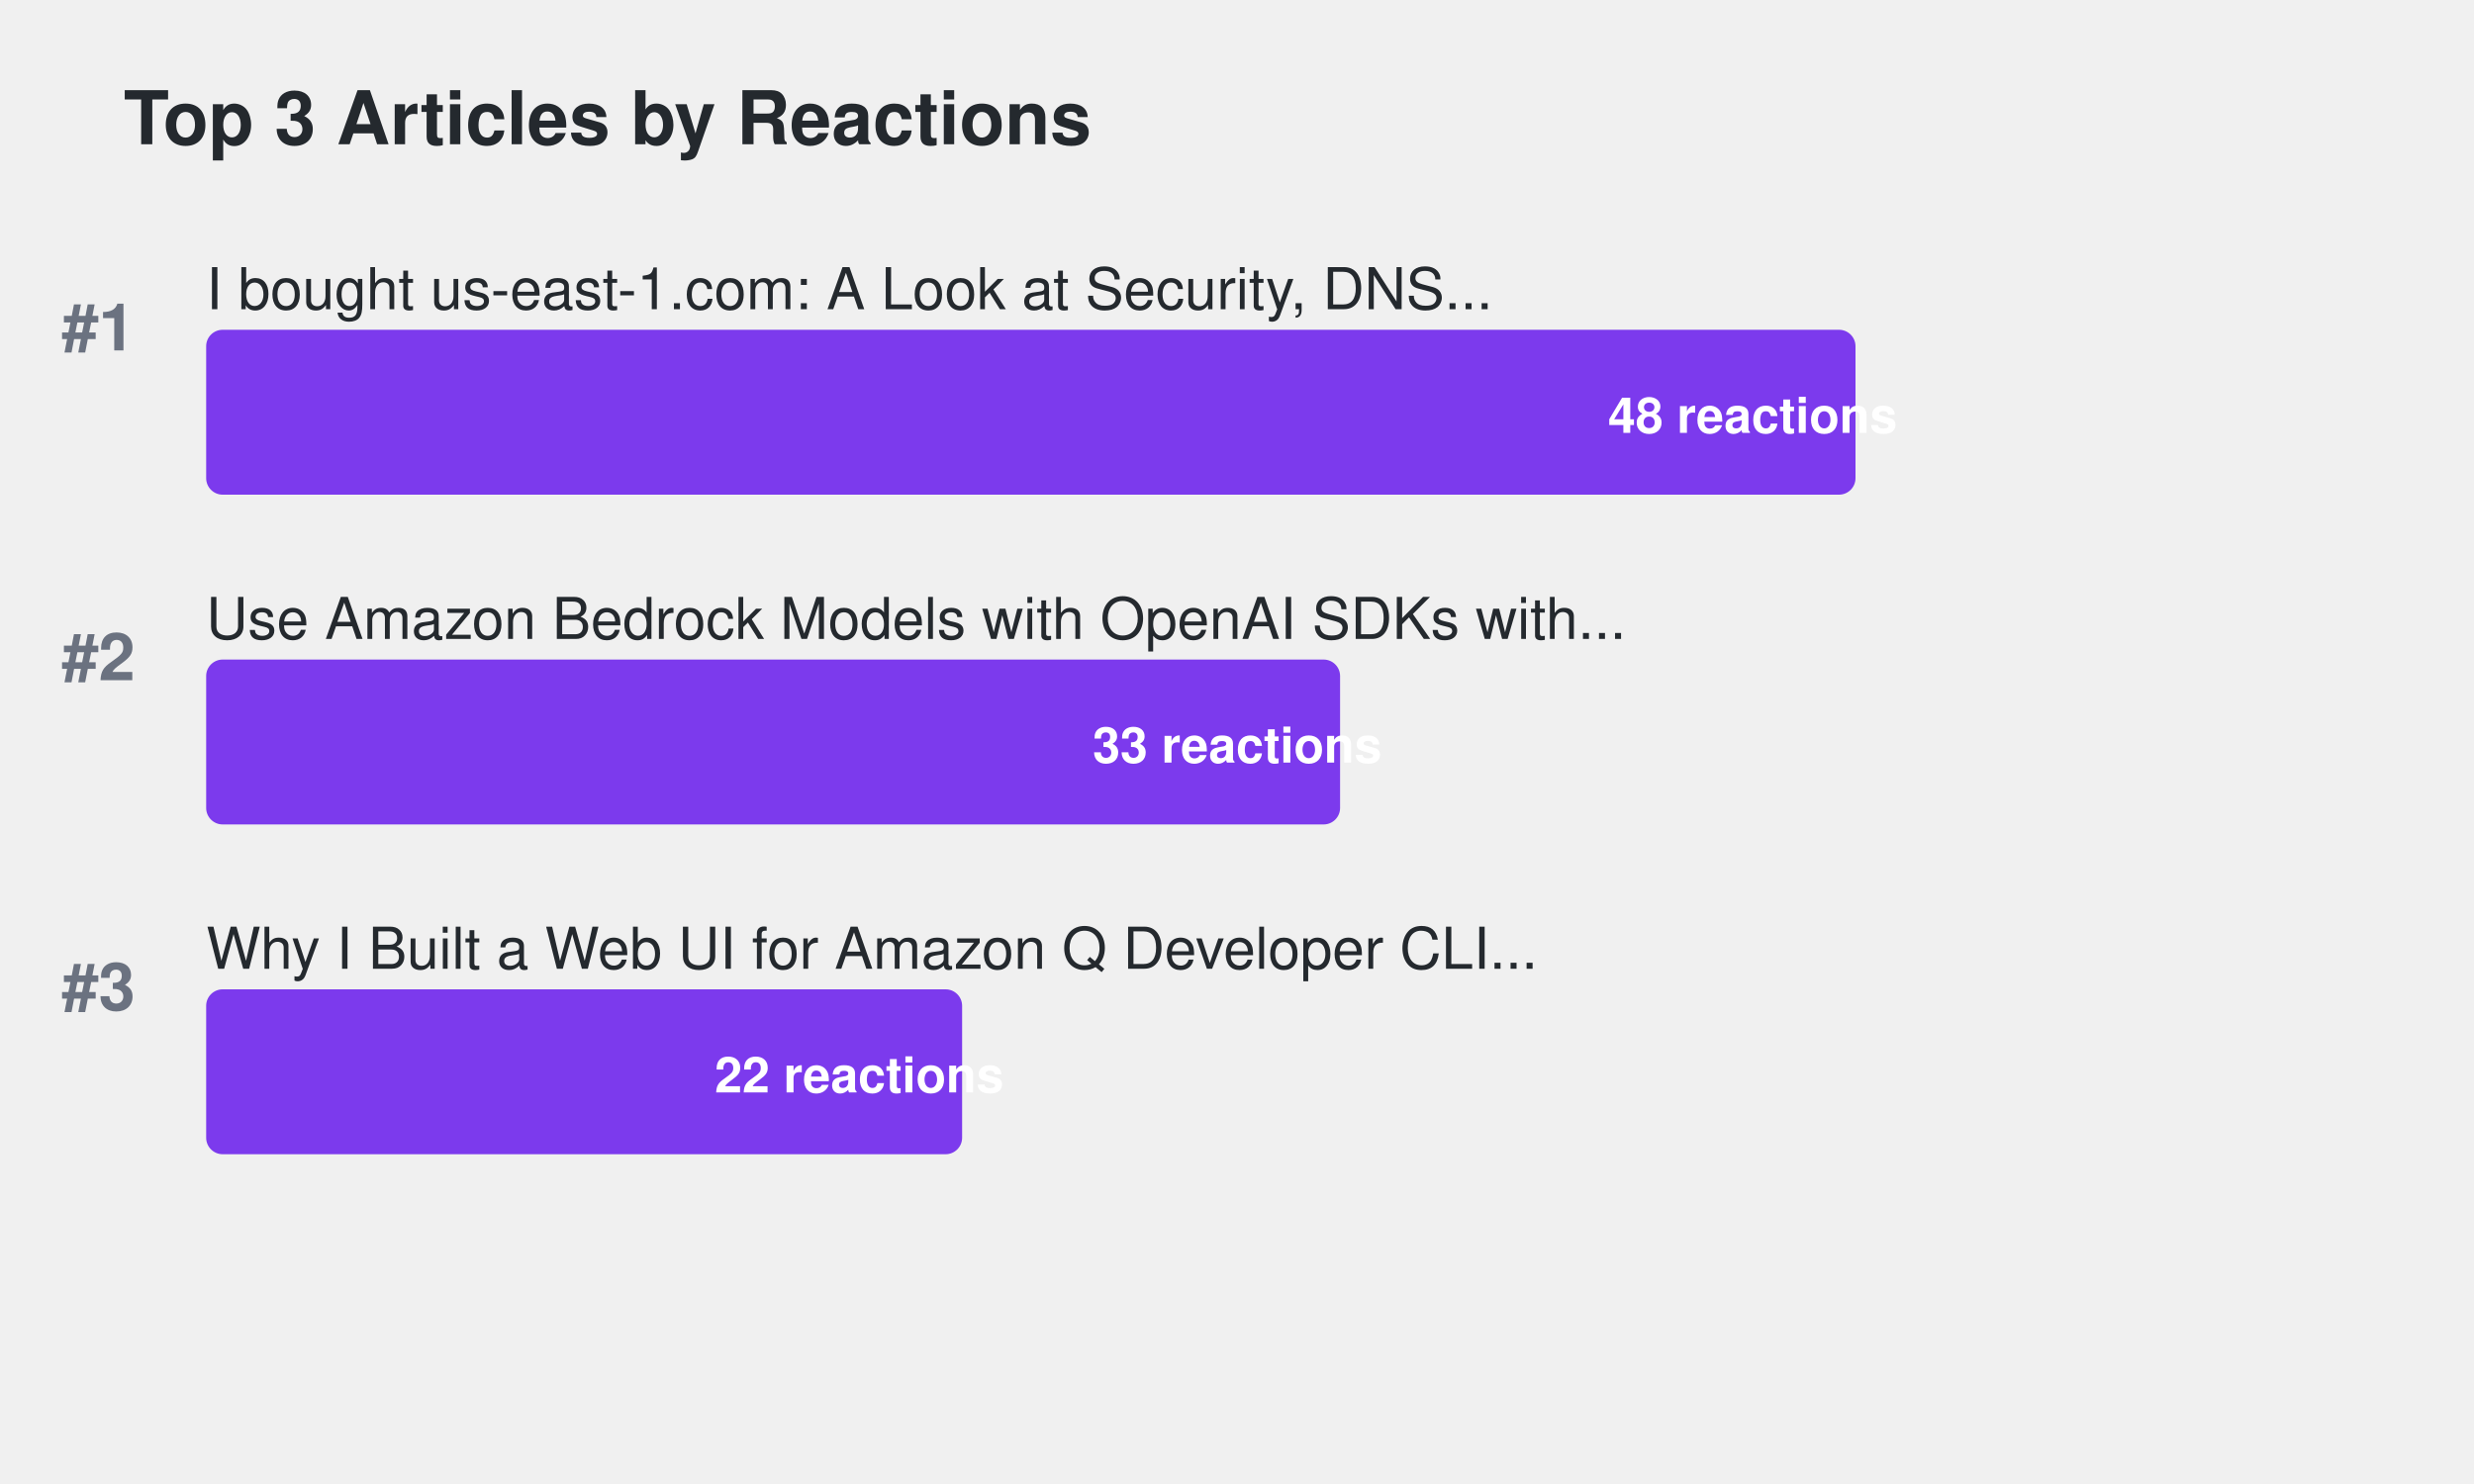
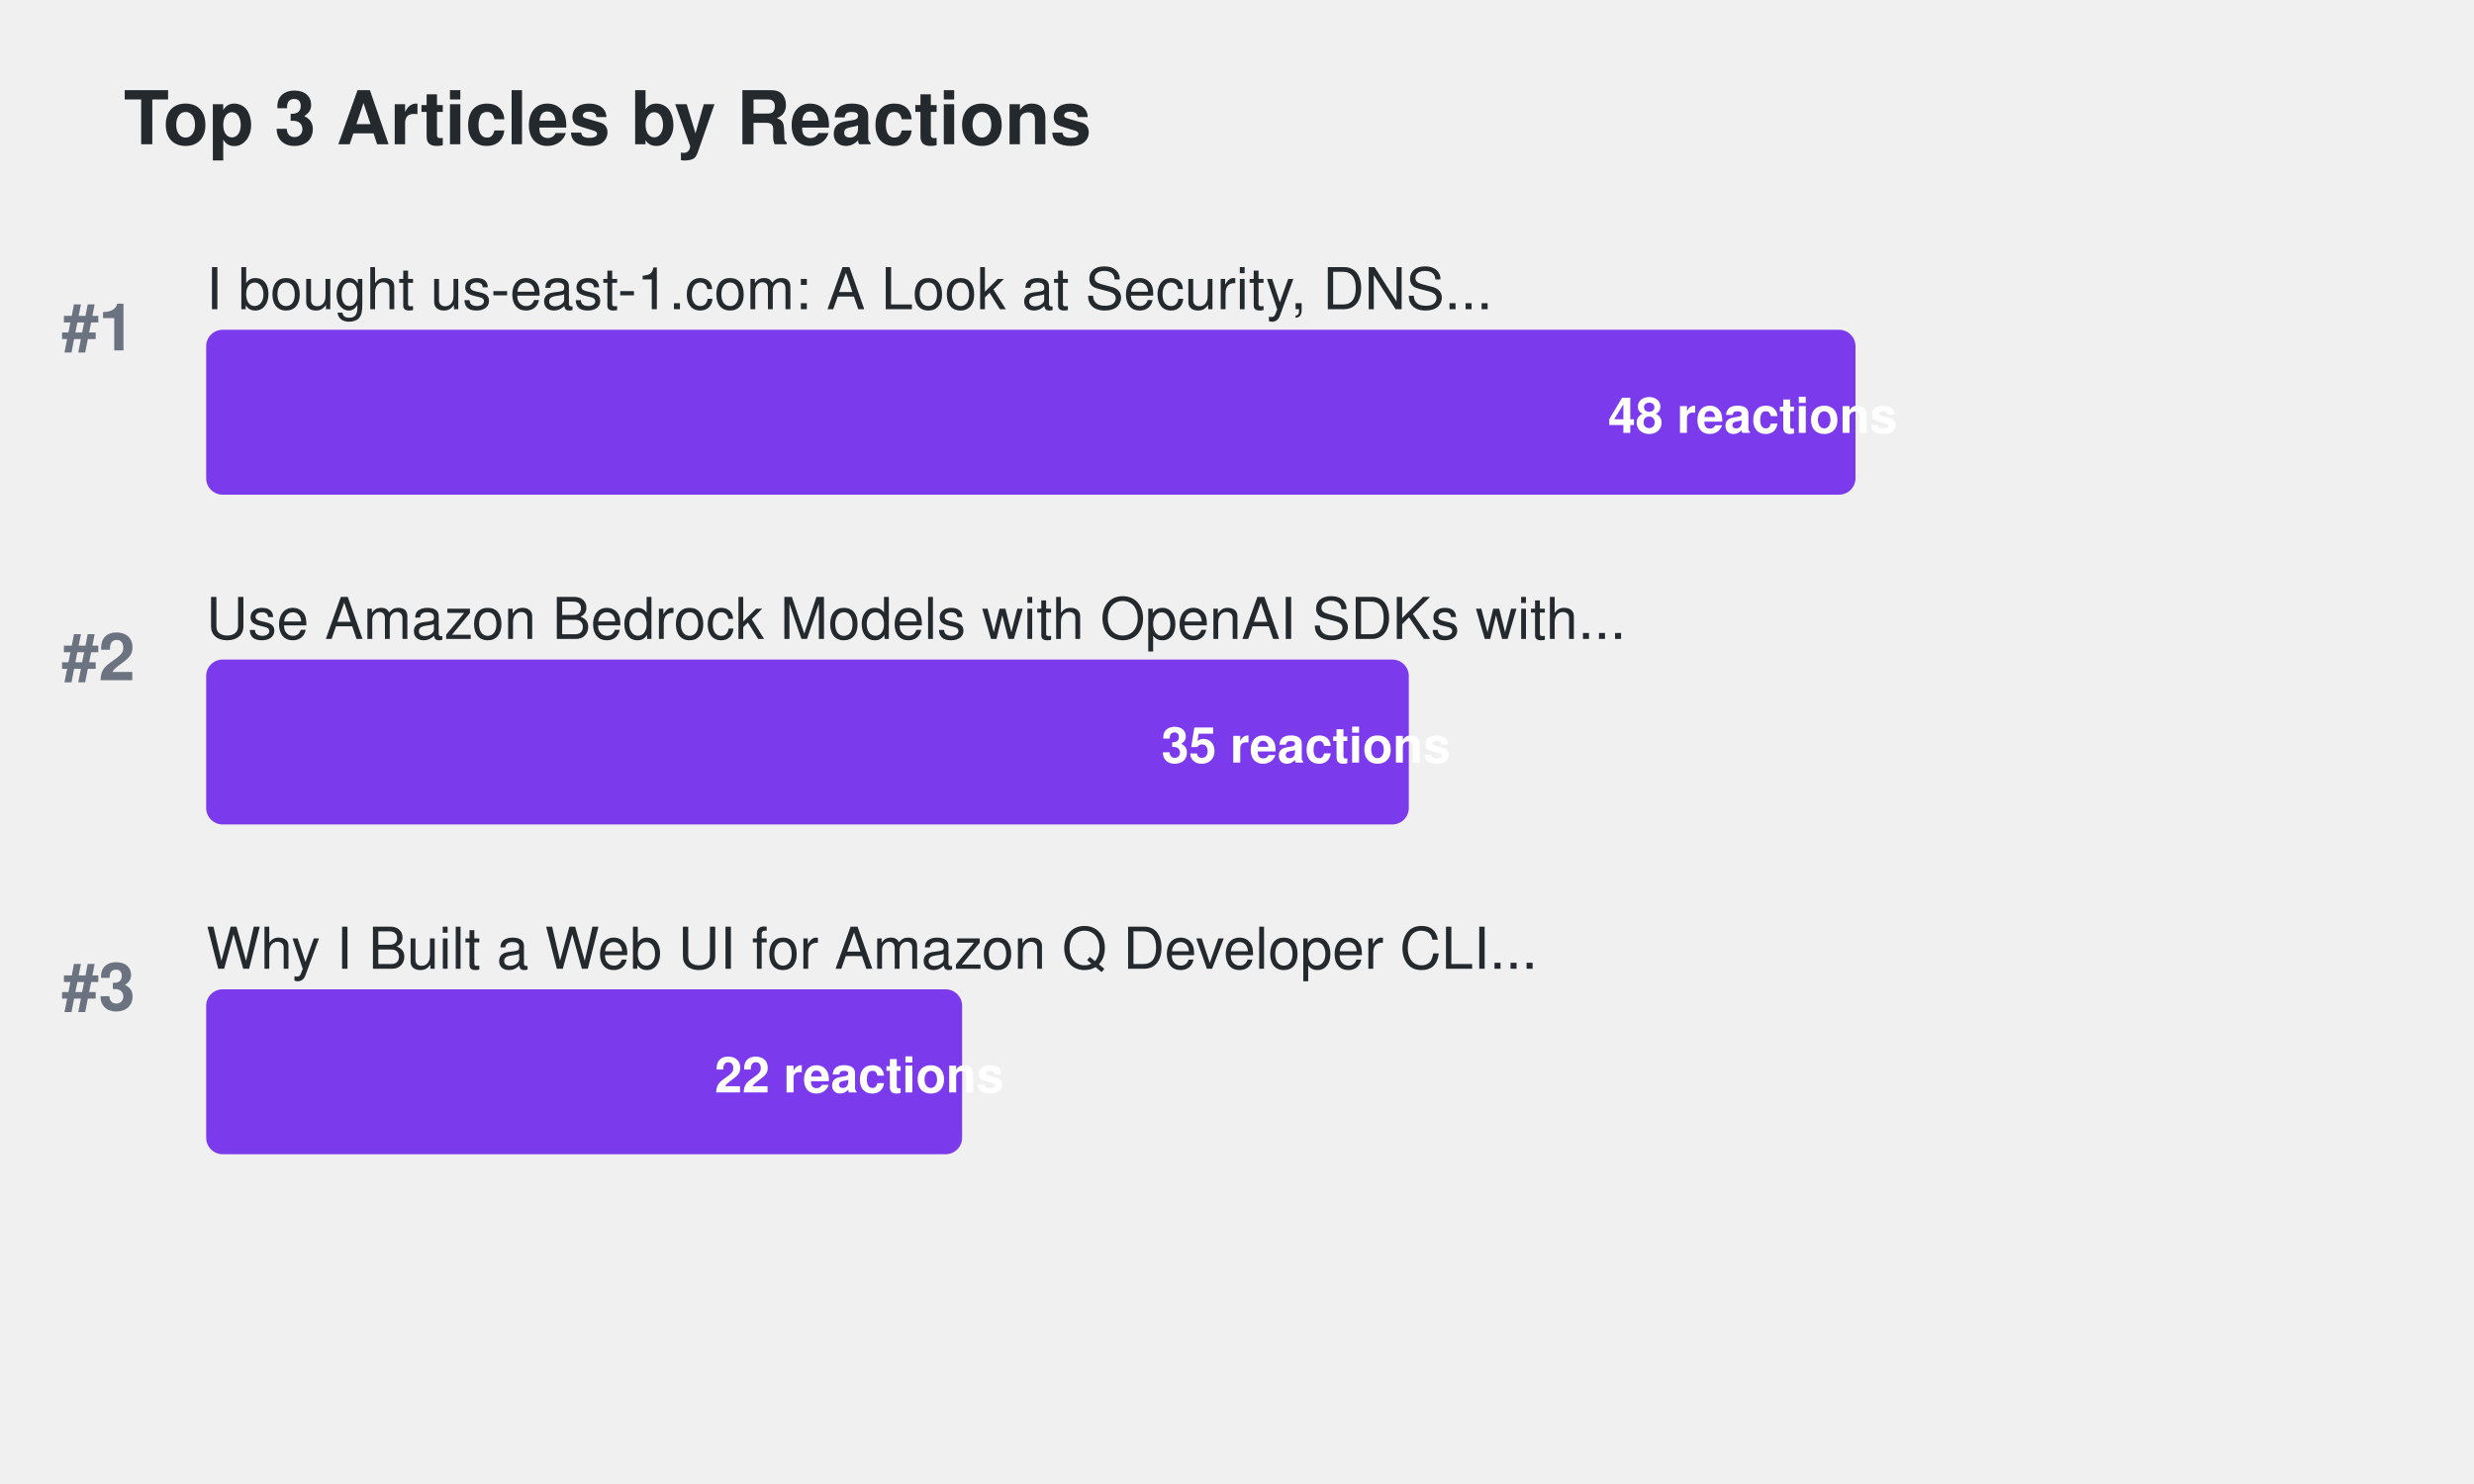
<svg xmlns="http://www.w3.org/2000/svg" width="600" height="360">
  <defs>
    <style>
.title { font-family: -apple-system, BlinkMacSystemFont, "Segoe UI", Helvetica, Arial, sans-serif; font-size: 18px; font-weight: 600; fill: #24292e; }
.article-title { font-family: -apple-system, BlinkMacSystemFont, "Segoe UI", Helvetica, Arial, sans-serif; font-size: 14px; font-weight: 500; fill: #24292e; }
.metric-value { font-family: -apple-system, BlinkMacSystemFont, "Segoe UI", Helvetica, Arial, sans-serif; font-size: 12px; font-weight: 600; fill: #ffffff; }
.rank { font-family: -apple-system, BlinkMacSystemFont, "Segoe UI", Helvetica, Arial, sans-serif; font-size: 16px; font-weight: 700; fill: #6b7280; }
.bar { rx: 4; ry: 4; }
.bar:hover { opacity: 0.8; cursor: pointer; }
a { text-decoration: none; }
a:hover .article-title { fill: #0969da; text-decoration: underline; }
a:hover .bar { opacity: 0.9; }
</style>
  </defs>
  <text x="30" y="35" class="title">Top 3 Articles by Reactions</text>
  <text x="15" y="85" class="rank">#1</text>
  <a href="https://dev.to/aws-builders/i-bought-us-east-1com-a-look-at-security-dns-traffic-and-protecting-aws-users-15ng" target="_blank">
    <text x="50" y="75" class="article-title">I bought us-east-1.com: A Look at Security, DNS...</text>
    <rect x="50" y="80" width="400.0" height="40" fill="#7c3aed" class="bar">
</rect>
    <text x="390.0" y="105" class="metric-value" fill="#ffffff">48 reactions</text>
  </a>
  <text x="15" y="165" class="rank">#2</text>
  <a href="https://dev.to/aws-builders/use-amazon-bedrock-models-via-an-openai-api-compatible-serverless-endpoint-now-without-fixed-cost-5hf5" target="_blank">
    <text x="50" y="155" class="article-title">Use Amazon Bedrock Models with OpenAI SDKs with...</text>
-     <rect x="50" y="160" width="275.0" height="40" fill="#7c3aed" class="bar">
+     <rect x="50" y="160" width="291.667" height="40" fill="#7c3aed" class="bar">
</rect>
-     <text x="265.0" y="185" class="metric-value" fill="#ffffff">33 reactions</text>
+     <text x="281.667" y="185" class="metric-value" fill="#ffffff">35 reactions</text>
  </a>
  <text x="15" y="245" class="rank">#3</text>
  <a href="https://dev.to/aws-builders/why-i-built-a-web-ui-for-amazon-q-developer-cli-and-how-i-vibe-coded-it-54d6" target="_blank">
    <text x="50" y="235" class="article-title">Why I Built a Web UI for Amazon Q Developer CLI...</text>
    <rect x="50" y="240" width="183.333" height="40" fill="#7c3aed" class="bar">
</rect>
    <text x="173.333" y="265" class="metric-value" fill="#ffffff">22 reactions</text>
  </a>
</svg>
